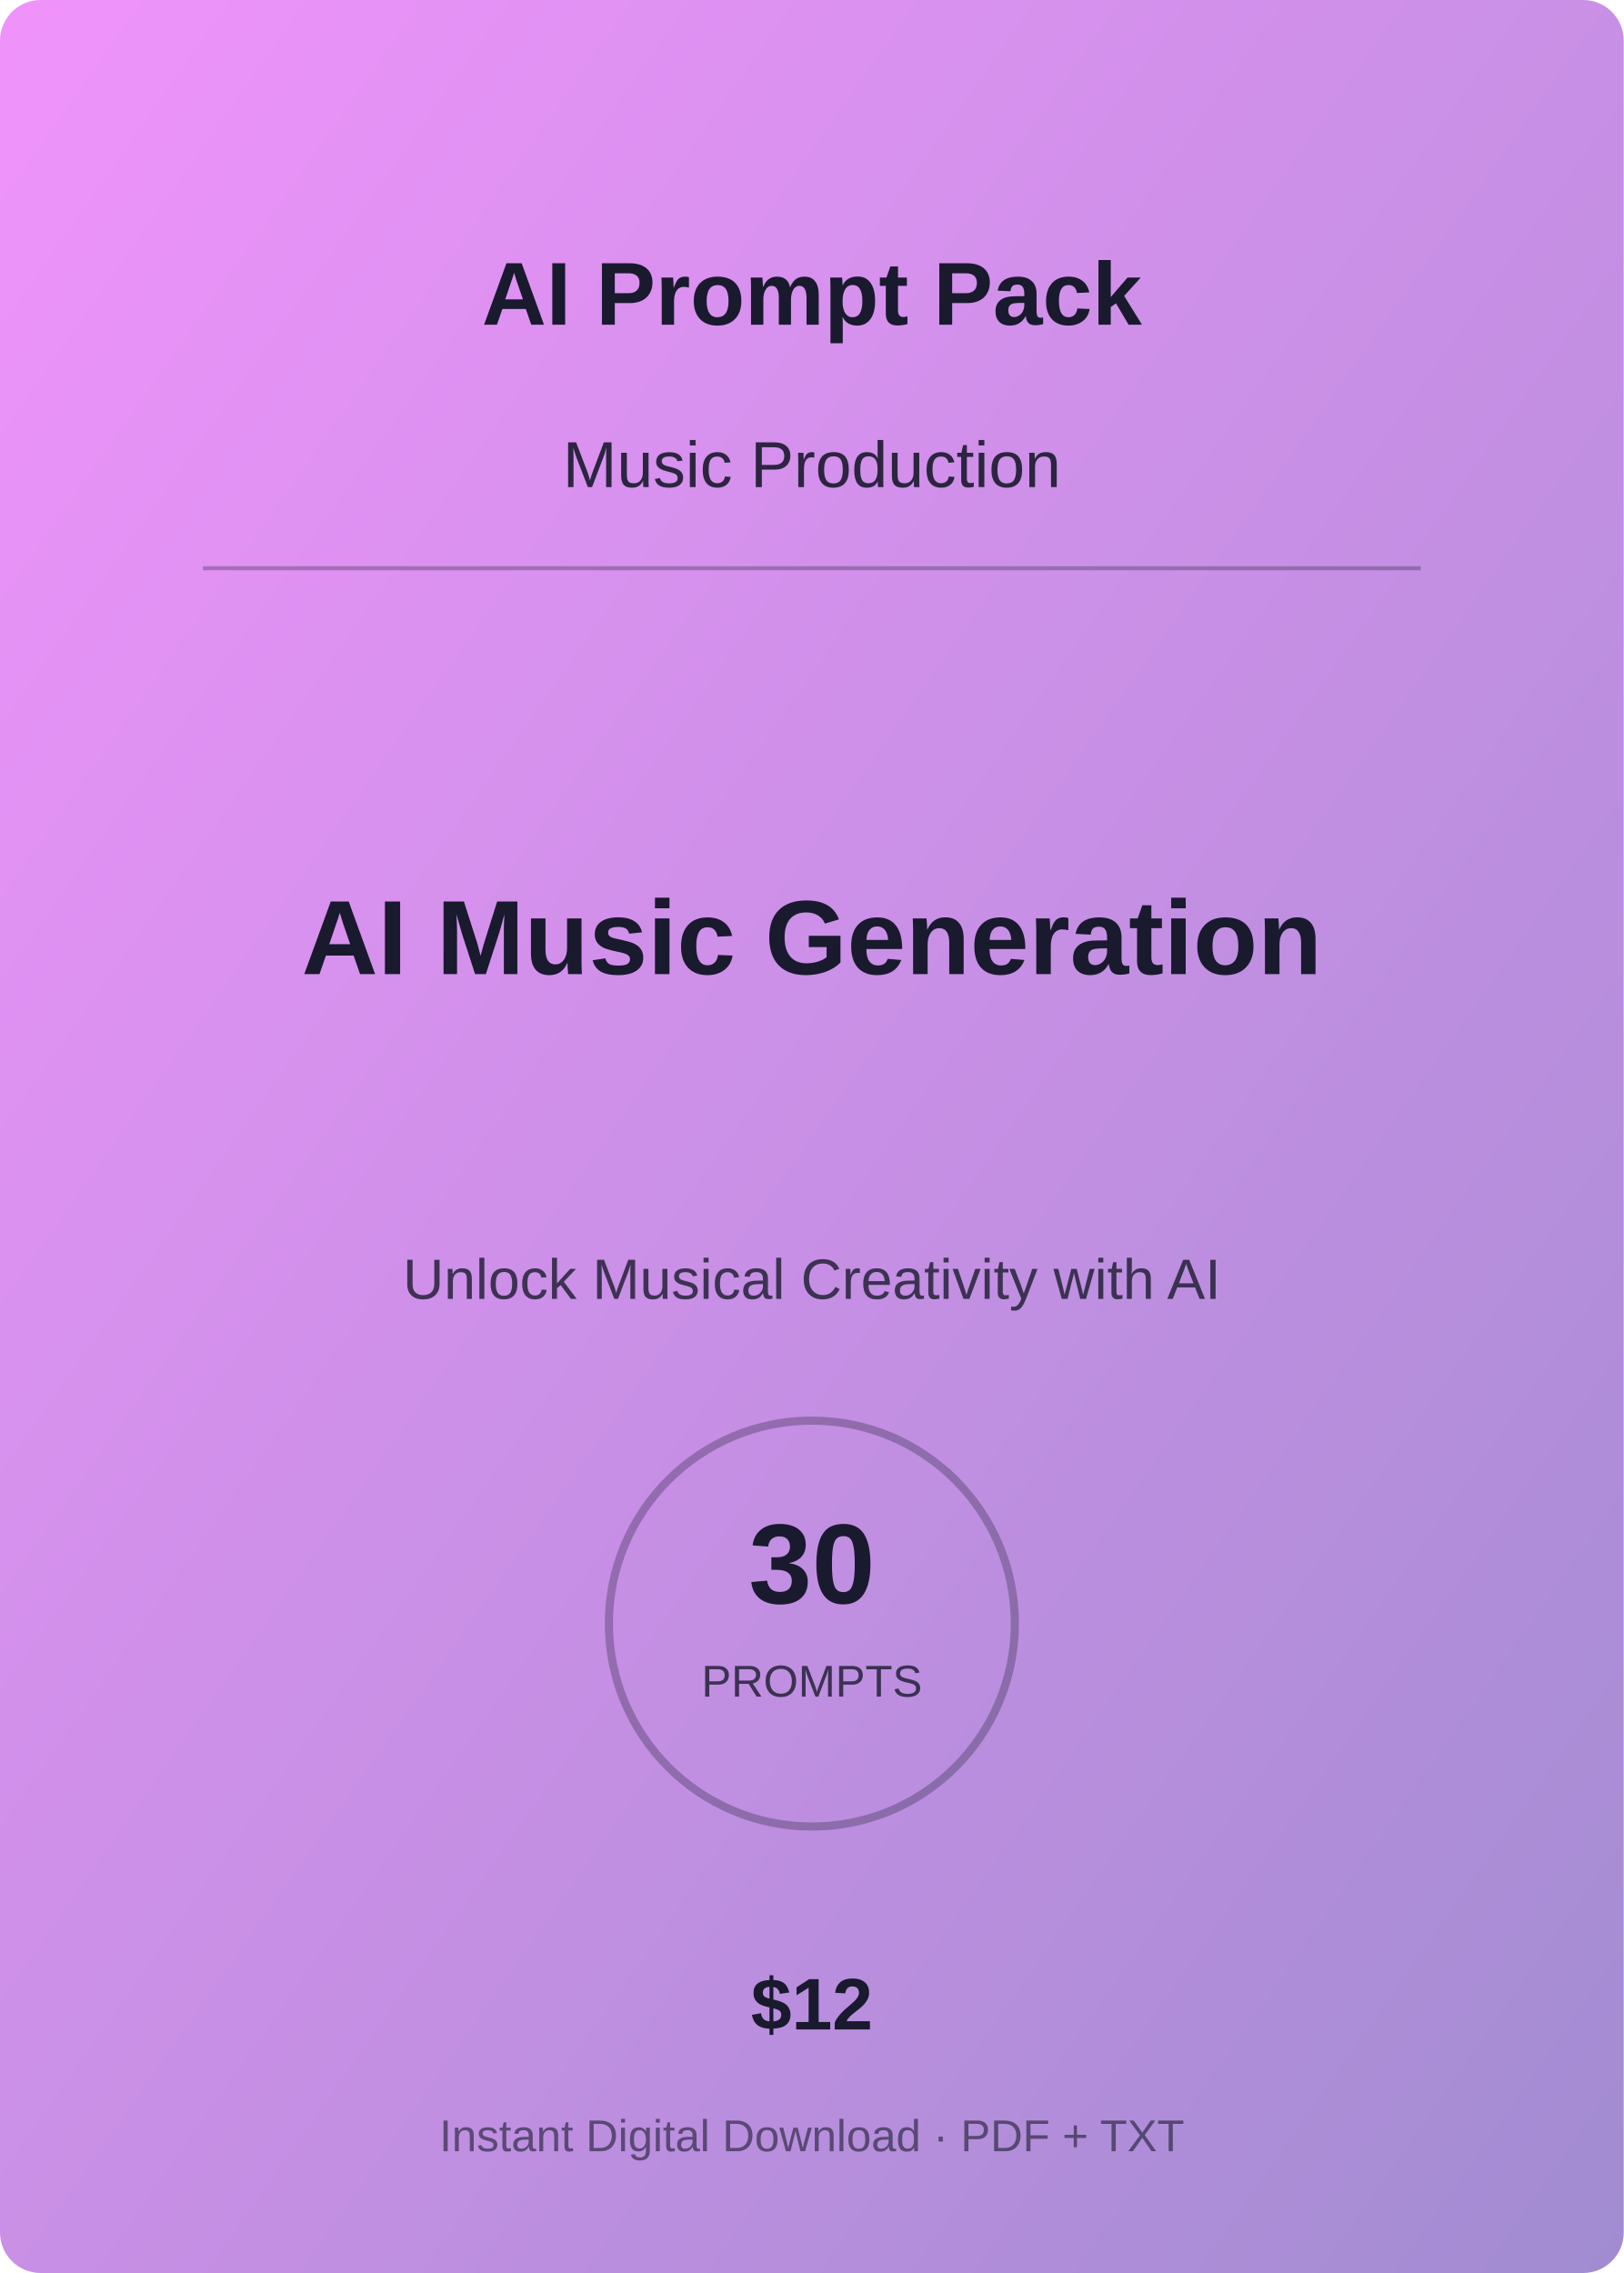
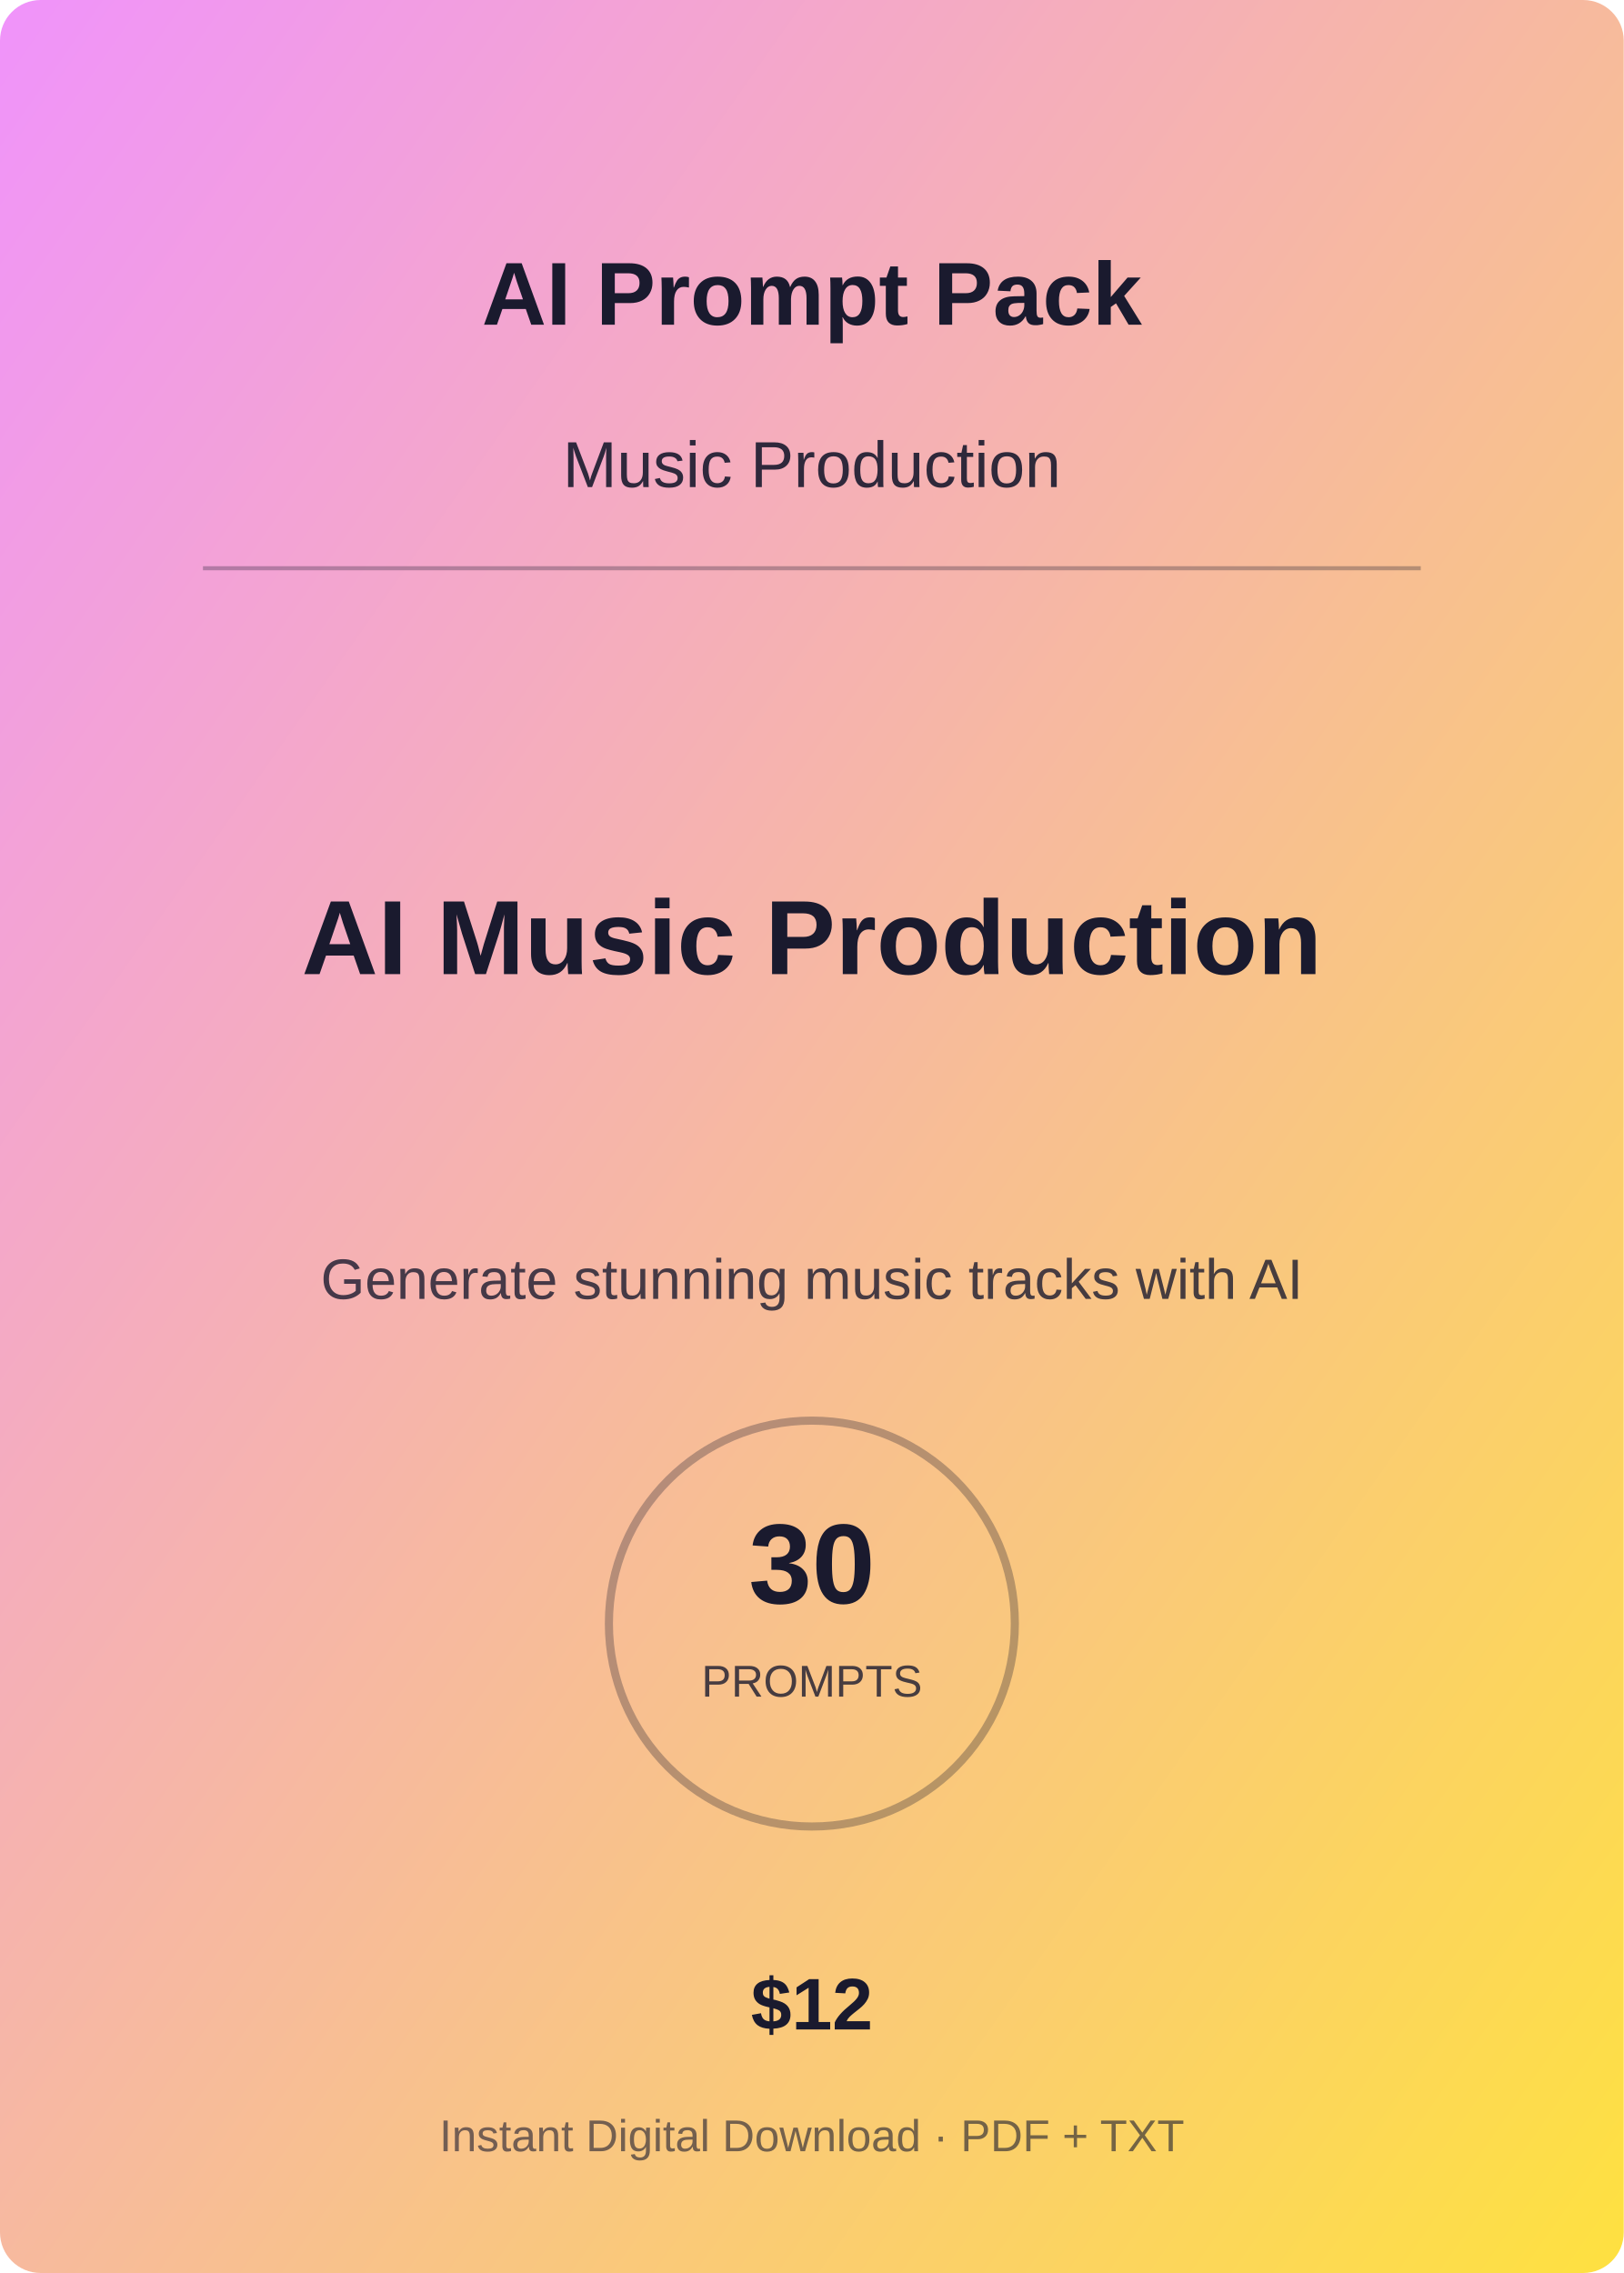
<svg xmlns="http://www.w3.org/2000/svg" viewBox="0 0 400 560">
  <defs>
    <linearGradient id="bg" x1="0%" y1="0%" x2="100%" y2="100%">
      <stop offset="0%" style="stop-color:#f093fb" />
-       <stop offset="100%" style="stop-color:#a18cd1" />
+       <stop offset="100%" style="stop-color:#fee140" />
    </linearGradient>
  </defs>
  <rect width="400" height="560" fill="url(#bg)" rx="10" />
  <text x="200" y="80" text-anchor="middle" font-family="Arial,sans-serif" font-size="22" font-weight="bold" fill="#1a1a2e">AI Prompt Pack</text>
  <text x="200" y="120" text-anchor="middle" font-family="Arial,sans-serif" font-size="16" fill="#1a1a2e" opacity="0.9">Music Production</text>
  <line x1="50" y1="140" x2="350" y2="140" stroke="#1a1a2e" stroke-width="1" opacity="0.3" />
-   <text x="200" y="240" text-anchor="middle" font-family="Arial,sans-serif" font-size="26" font-weight="bold" fill="#1a1a2e">AI Music Generation</text>
-   <text x="200" y="320" text-anchor="middle" font-family="Arial,sans-serif" font-size="14" fill="#1a1a2e" opacity="0.8">Unlock Musical Creativity with AI</text>
+   <text x="200" y="240" text-anchor="middle" font-family="Arial,sans-serif" font-size="26" font-weight="bold" fill="#1a1a2e">AI Music Production</text>
+   <text x="200" y="320" text-anchor="middle" font-family="Arial,sans-serif" font-size="14" fill="#1a1a2e" opacity="0.8">Generate stunning music tracks with AI</text>
  <circle cx="200" cy="400" r="50" fill="none" stroke="#1a1a2e" stroke-width="2" opacity="0.3" />
  <text x="200" y="395" text-anchor="middle" font-family="Arial,sans-serif" font-size="28" font-weight="bold" fill="#1a1a2e">30</text>
  <text x="200" y="418" text-anchor="middle" font-family="Arial,sans-serif" font-size="11" fill="#1a1a2e" opacity="0.8">PROMPTS</text>
  <text x="200" y="500" text-anchor="middle" font-family="Arial,sans-serif" font-size="18" font-weight="bold" fill="#1a1a2e">$12</text>
  <text x="200" y="530" text-anchor="middle" font-family="Arial,sans-serif" font-size="11" fill="#1a1a2e" opacity="0.6">Instant Digital Download · PDF + TXT</text>
</svg>
